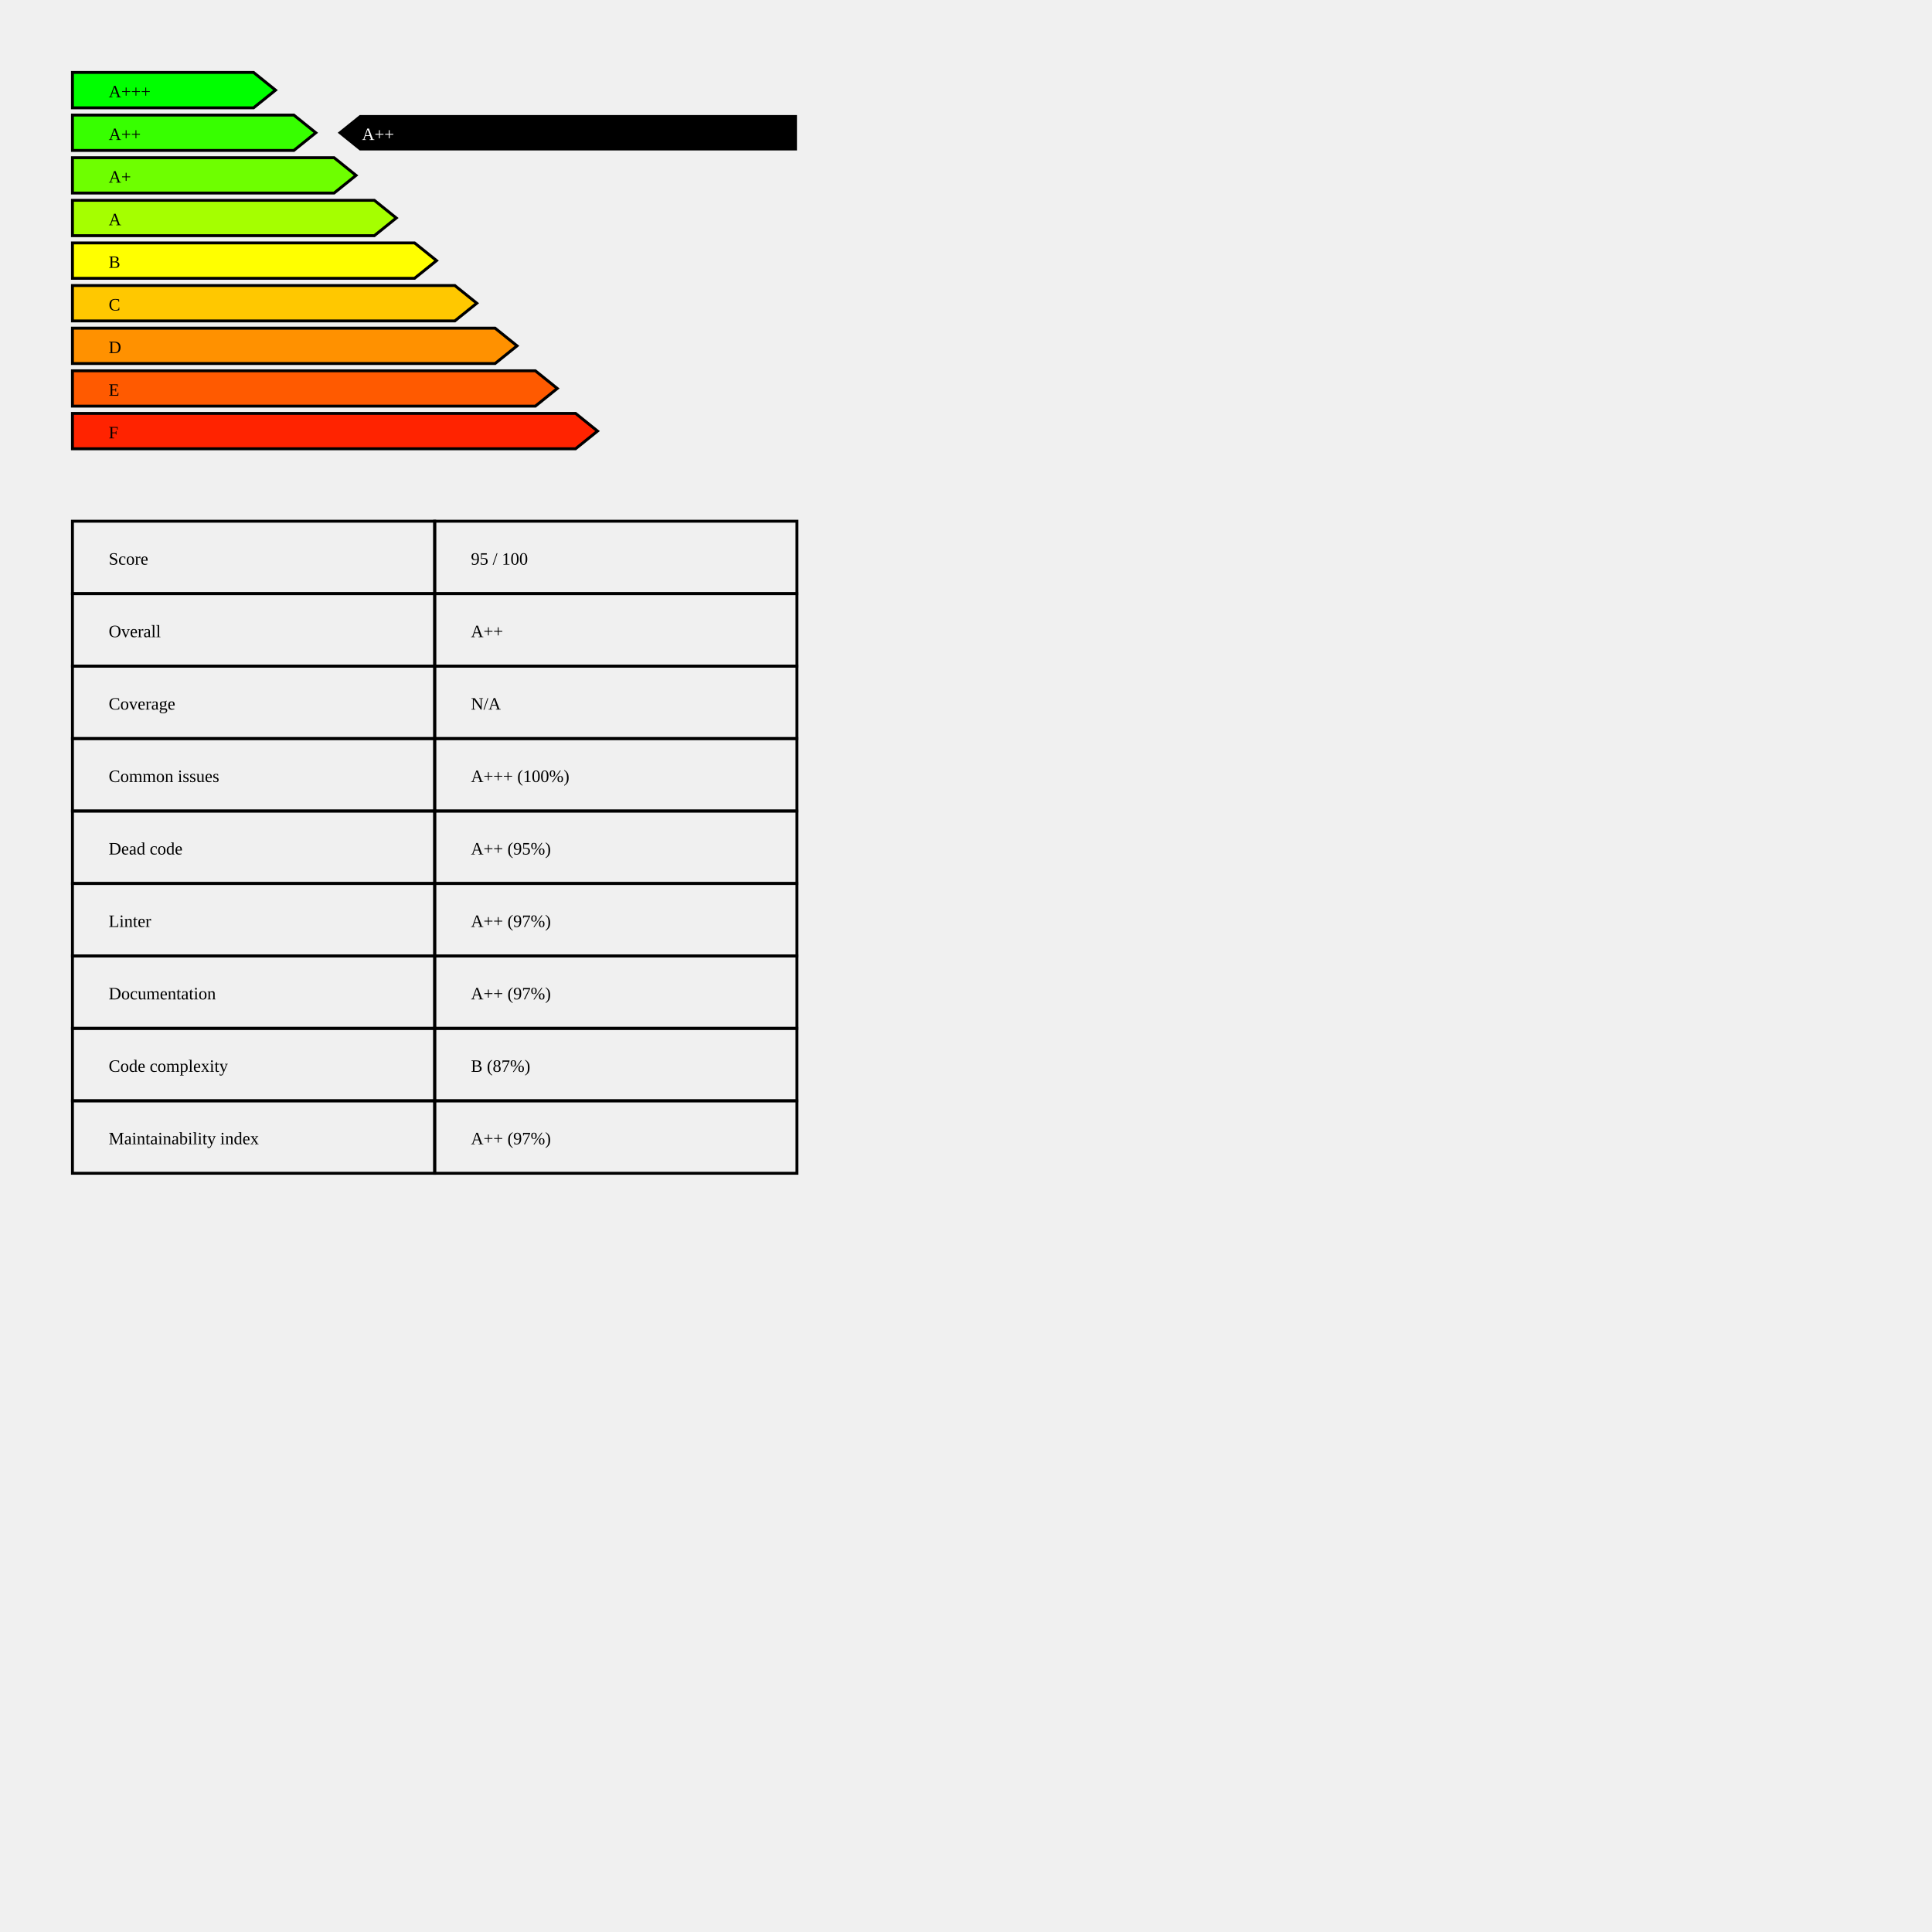
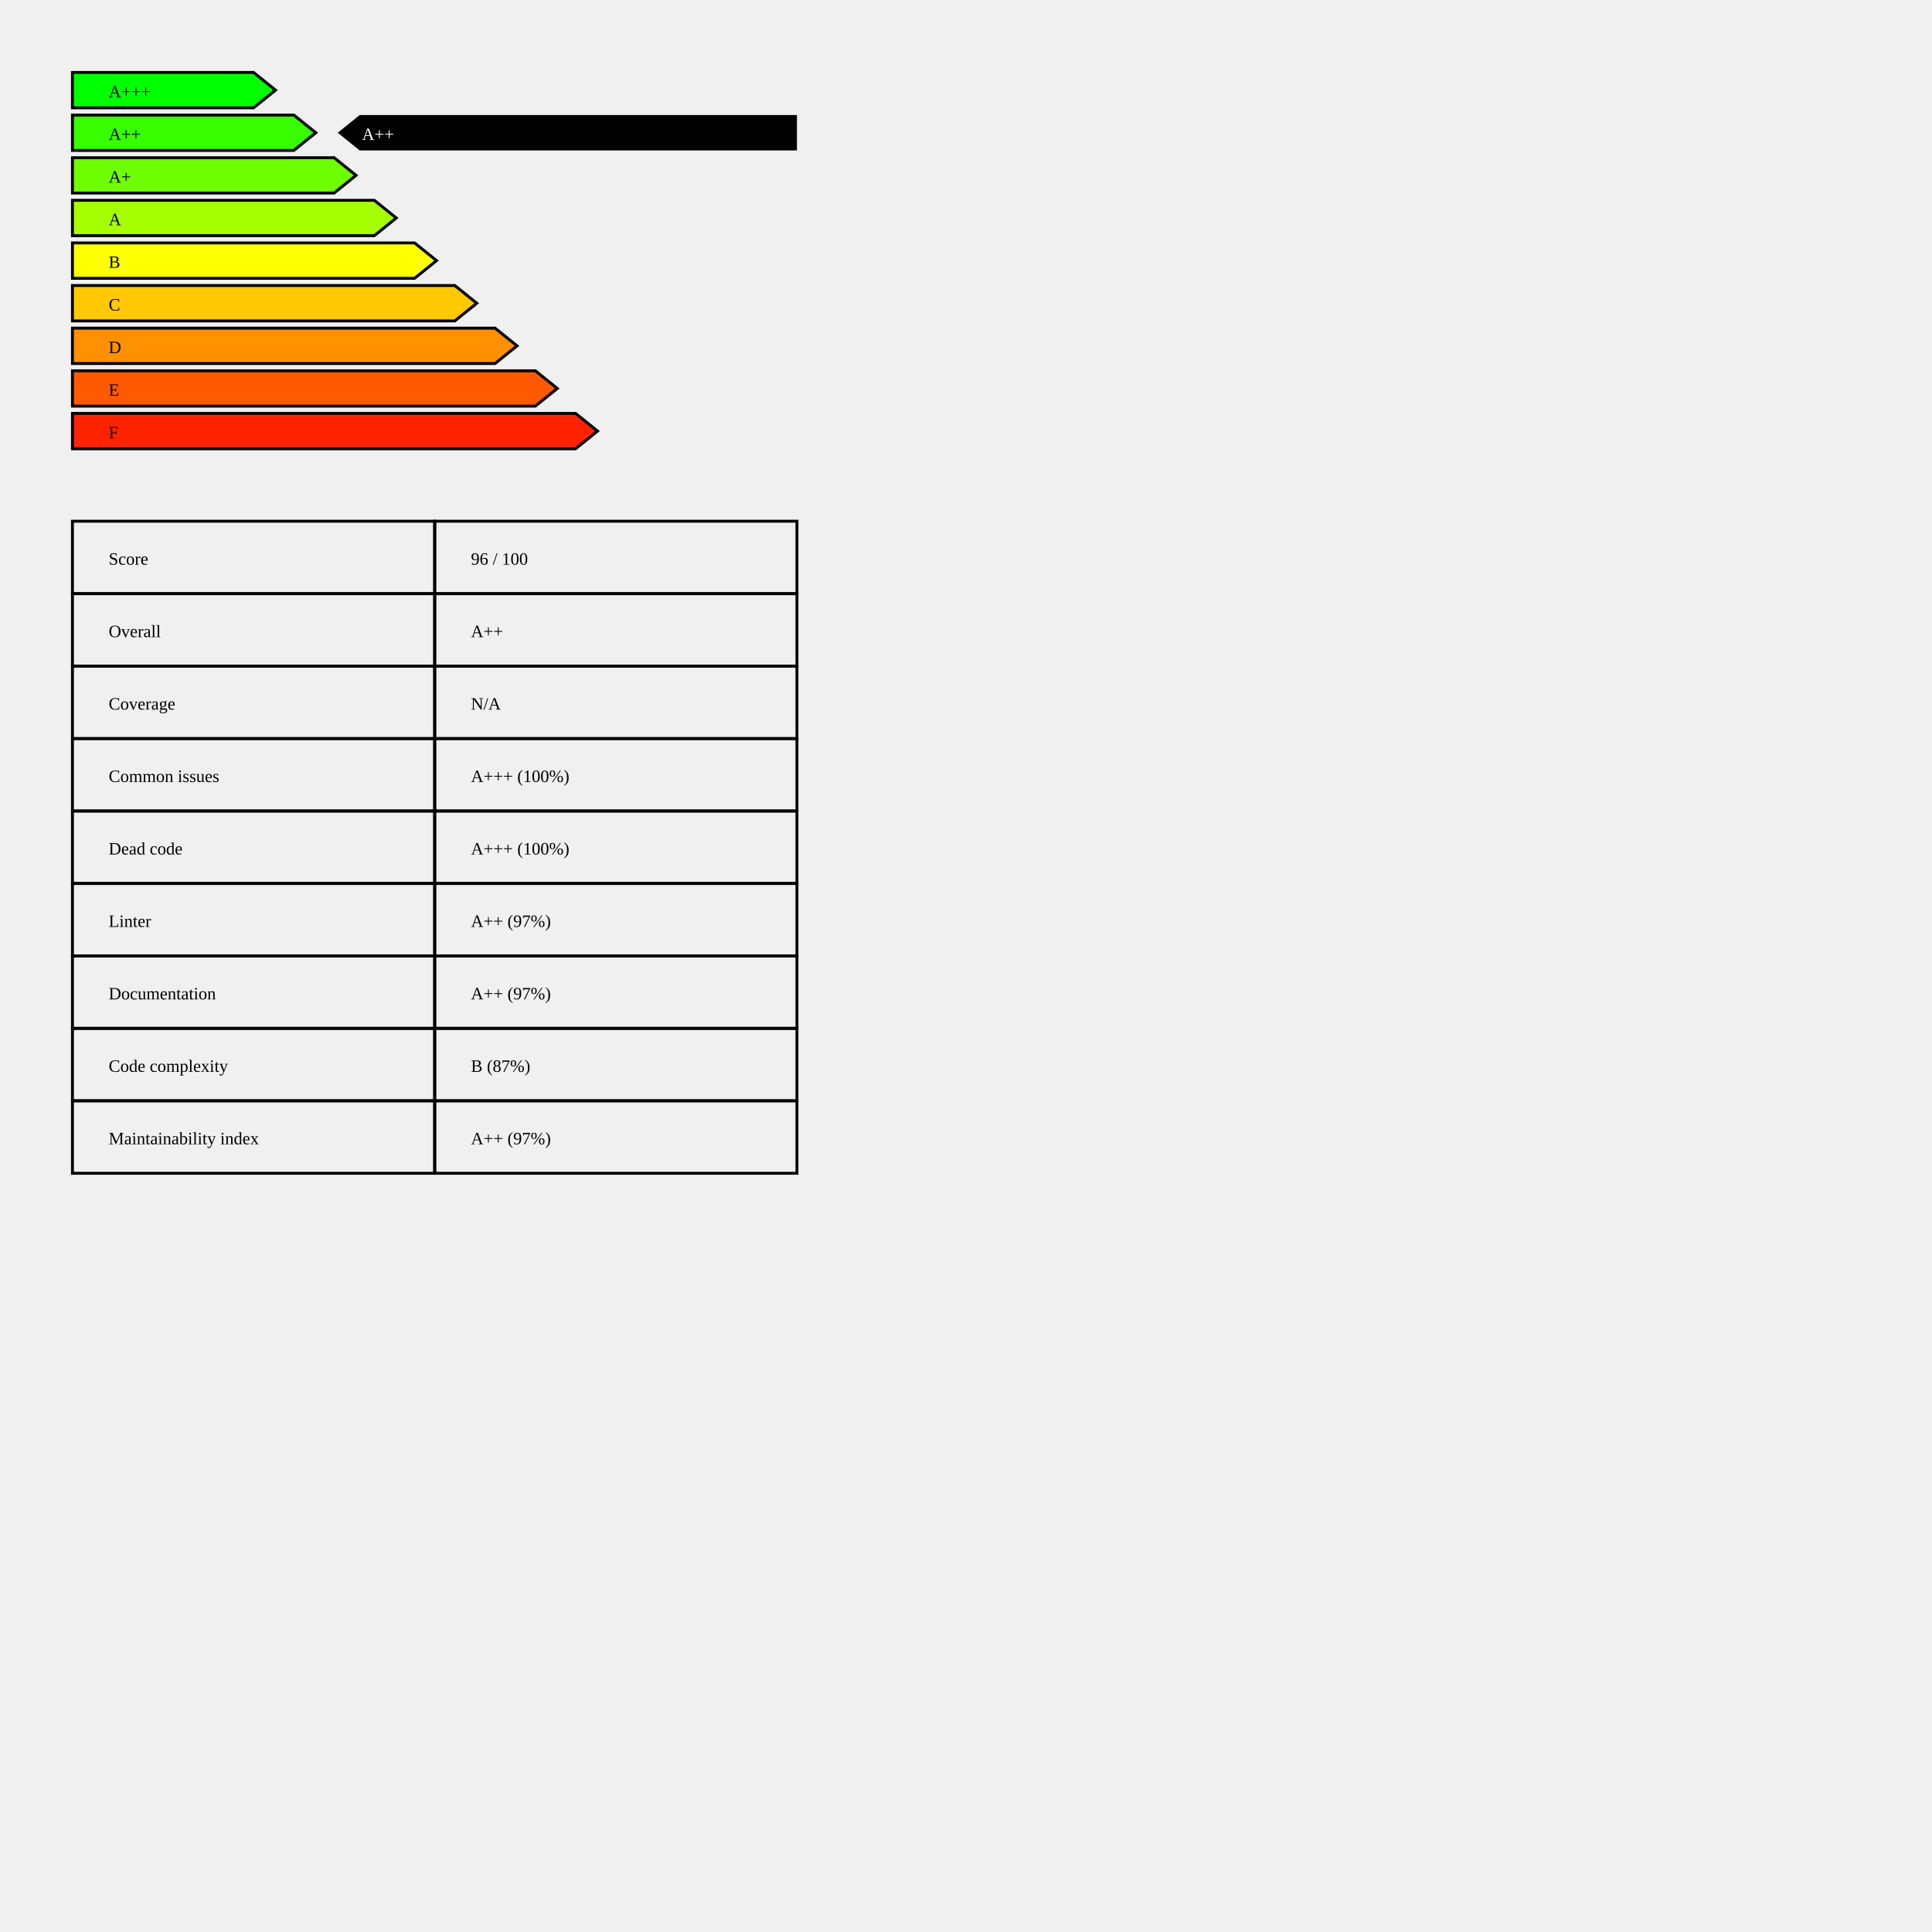
<svg xmlns="http://www.w3.org/2000/svg" baseProfile="full" height="1000pt" version="1.1" width="1000pt">
  <defs />
  <polygon points="50,50.0 175.0,50.0 190.152,62.206 175.0,74.412 50,74.412 50,50.0" style="fill:rgb(0 255 0);stroke:black;stroke-width:2;" />
  <text x="75.0" y="67.206">A+++</text>
  <polygon points="50,79.412 202.778,79.412 217.929,91.618 202.778,103.824 50,103.824 50,79.412" style="fill:rgb(55 255 0);stroke:black;stroke-width:2;" />
  <text x="75.0" y="96.618">A++</text>
  <polygon points="50,108.824 230.556,108.824 245.707,121.029 230.556,133.235 50,133.235 50,108.824" style="fill:rgb(110 255 0);stroke:black;stroke-width:2;" />
  <text x="75.0" y="126.029">A+</text>
  <polygon points="50,138.235 258.333,138.235 273.485,150.441 258.333,162.647 50,162.647 50,138.235" style="fill:rgb(165 255 0);stroke:black;stroke-width:2;" />
  <text x="75.0" y="155.441">A</text>
  <polygon points="50,167.647 286.111,167.647 301.263,179.853 286.111,192.059 50,192.059 50,167.647" style="fill:rgb(255 255 0);stroke:black;stroke-width:2;" />
  <text x="75.0" y="184.853">B</text>
  <polygon points="50,197.059 313.889,197.059 329.04,209.265 313.889,221.471 50,221.471 50,197.059" style="fill:rgb(255 200 0);stroke:black;stroke-width:2;" />
  <text x="75.0" y="214.265">C</text>
  <polygon points="50,226.471 341.667,226.471 356.818,238.676 341.667,250.882 50,250.882 50,226.471" style="fill:rgb(255 145 0);stroke:black;stroke-width:2;" />
  <text x="75.0" y="243.676">D</text>
  <polygon points="50,255.882 369.444,255.882 384.596,268.088 369.444,280.294 50,280.294 50,255.882" style="fill:rgb(255 90 0);stroke:black;stroke-width:2;" />
  <text x="75.0" y="273.088">E</text>
  <polygon points="50,285.294 397.222,285.294 412.374,297.5 397.222,309.706 50,309.706 50,285.294" style="fill:rgb(255 35 0);stroke:black;stroke-width:2;" />
  <text x="75.0" y="302.5">F</text>
  <polygon points="248.232,79.412 233.081,91.618 248.232,103.824 550,103.824 550,79.412" style="fill:black;" />
  <text fill="white" x="249.798" y="96.618">A++</text>
  <text x="75.0" y="389.706">Score</text>
-   <text x="325.0" y="389.706">95 / 100</text>
+   <text x="325.0" y="389.706">96 / 100</text>
  <polygon points="50,359.706 300,359.706 300,409.706 50,409.706 50,359.706" style="fill:none; stroke:black;stroke-width:2;" />
  <polygon points="300,359.706 550,359.706 550,409.706 300,409.706 300,359.706" style="fill:none; stroke:black;stroke-width:2;" />
  <text x="75.0" y="439.706">Overall</text>
  <text x="325.0" y="439.706">A++</text>
  <polygon points="50,409.706 300,409.706 300,459.706 50,459.706 50,409.706" style="fill:none; stroke:black;stroke-width:2;" />
  <polygon points="300,409.706 550,409.706 550,459.706 300,459.706 300,409.706" style="fill:none; stroke:black;stroke-width:2;" />
  <text x="75.0" y="489.706">Coverage</text>
  <text x="325.0" y="489.706">N/A</text>
  <polygon points="50,459.706 300,459.706 300,509.706 50,509.706 50,459.706" style="fill:none; stroke:black;stroke-width:2;" />
  <polygon points="300,459.706 550,459.706 550,509.706 300,509.706 300,459.706" style="fill:none; stroke:black;stroke-width:2;" />
  <text x="75.0" y="539.706">Common issues</text>
  <text x="325.0" y="539.706">A+++  (100%)</text>
  <polygon points="50,509.706 300,509.706 300,559.706 50,559.706 50,509.706" style="fill:none; stroke:black;stroke-width:2;" />
  <polygon points="300,509.706 550,509.706 550,559.706 300,559.706 300,509.706" style="fill:none; stroke:black;stroke-width:2;" />
  <text x="75.0" y="589.706">Dead code</text>
-   <text x="325.0" y="589.706">A++  (95%)</text>
+   <text x="325.0" y="589.706">A+++  (100%)</text>
  <polygon points="50,559.706 300,559.706 300,609.706 50,609.706 50,559.706" style="fill:none; stroke:black;stroke-width:2;" />
  <polygon points="300,559.706 550,559.706 550,609.706 300,609.706 300,559.706" style="fill:none; stroke:black;stroke-width:2;" />
  <text x="75.0" y="639.706">Linter</text>
  <text x="325.0" y="639.706">A++  (97%)</text>
  <polygon points="50,609.706 300,609.706 300,659.706 50,659.706 50,609.706" style="fill:none; stroke:black;stroke-width:2;" />
  <polygon points="300,609.706 550,609.706 550,659.706 300,659.706 300,609.706" style="fill:none; stroke:black;stroke-width:2;" />
  <text x="75.0" y="689.706">Documentation</text>
  <text x="325.0" y="689.706">A++  (97%)</text>
  <polygon points="50,659.706 300,659.706 300,709.706 50,709.706 50,659.706" style="fill:none; stroke:black;stroke-width:2;" />
  <polygon points="300,659.706 550,659.706 550,709.706 300,709.706 300,659.706" style="fill:none; stroke:black;stroke-width:2;" />
  <text x="75.0" y="739.706">Code complexity</text>
  <text x="325.0" y="739.706">B  (87%)</text>
  <polygon points="50,709.706 300,709.706 300,759.706 50,759.706 50,709.706" style="fill:none; stroke:black;stroke-width:2;" />
  <polygon points="300,709.706 550,709.706 550,759.706 300,759.706 300,709.706" style="fill:none; stroke:black;stroke-width:2;" />
  <text x="75.0" y="789.706">Maintainability index</text>
  <text x="325.0" y="789.706">A++  (97%)</text>
  <polygon points="50,759.706 300,759.706 300,809.706 50,809.706 50,759.706" style="fill:none; stroke:black;stroke-width:2;" />
  <polygon points="300,759.706 550,759.706 550,809.706 300,809.706 300,759.706" style="fill:none; stroke:black;stroke-width:2;" />
</svg>
